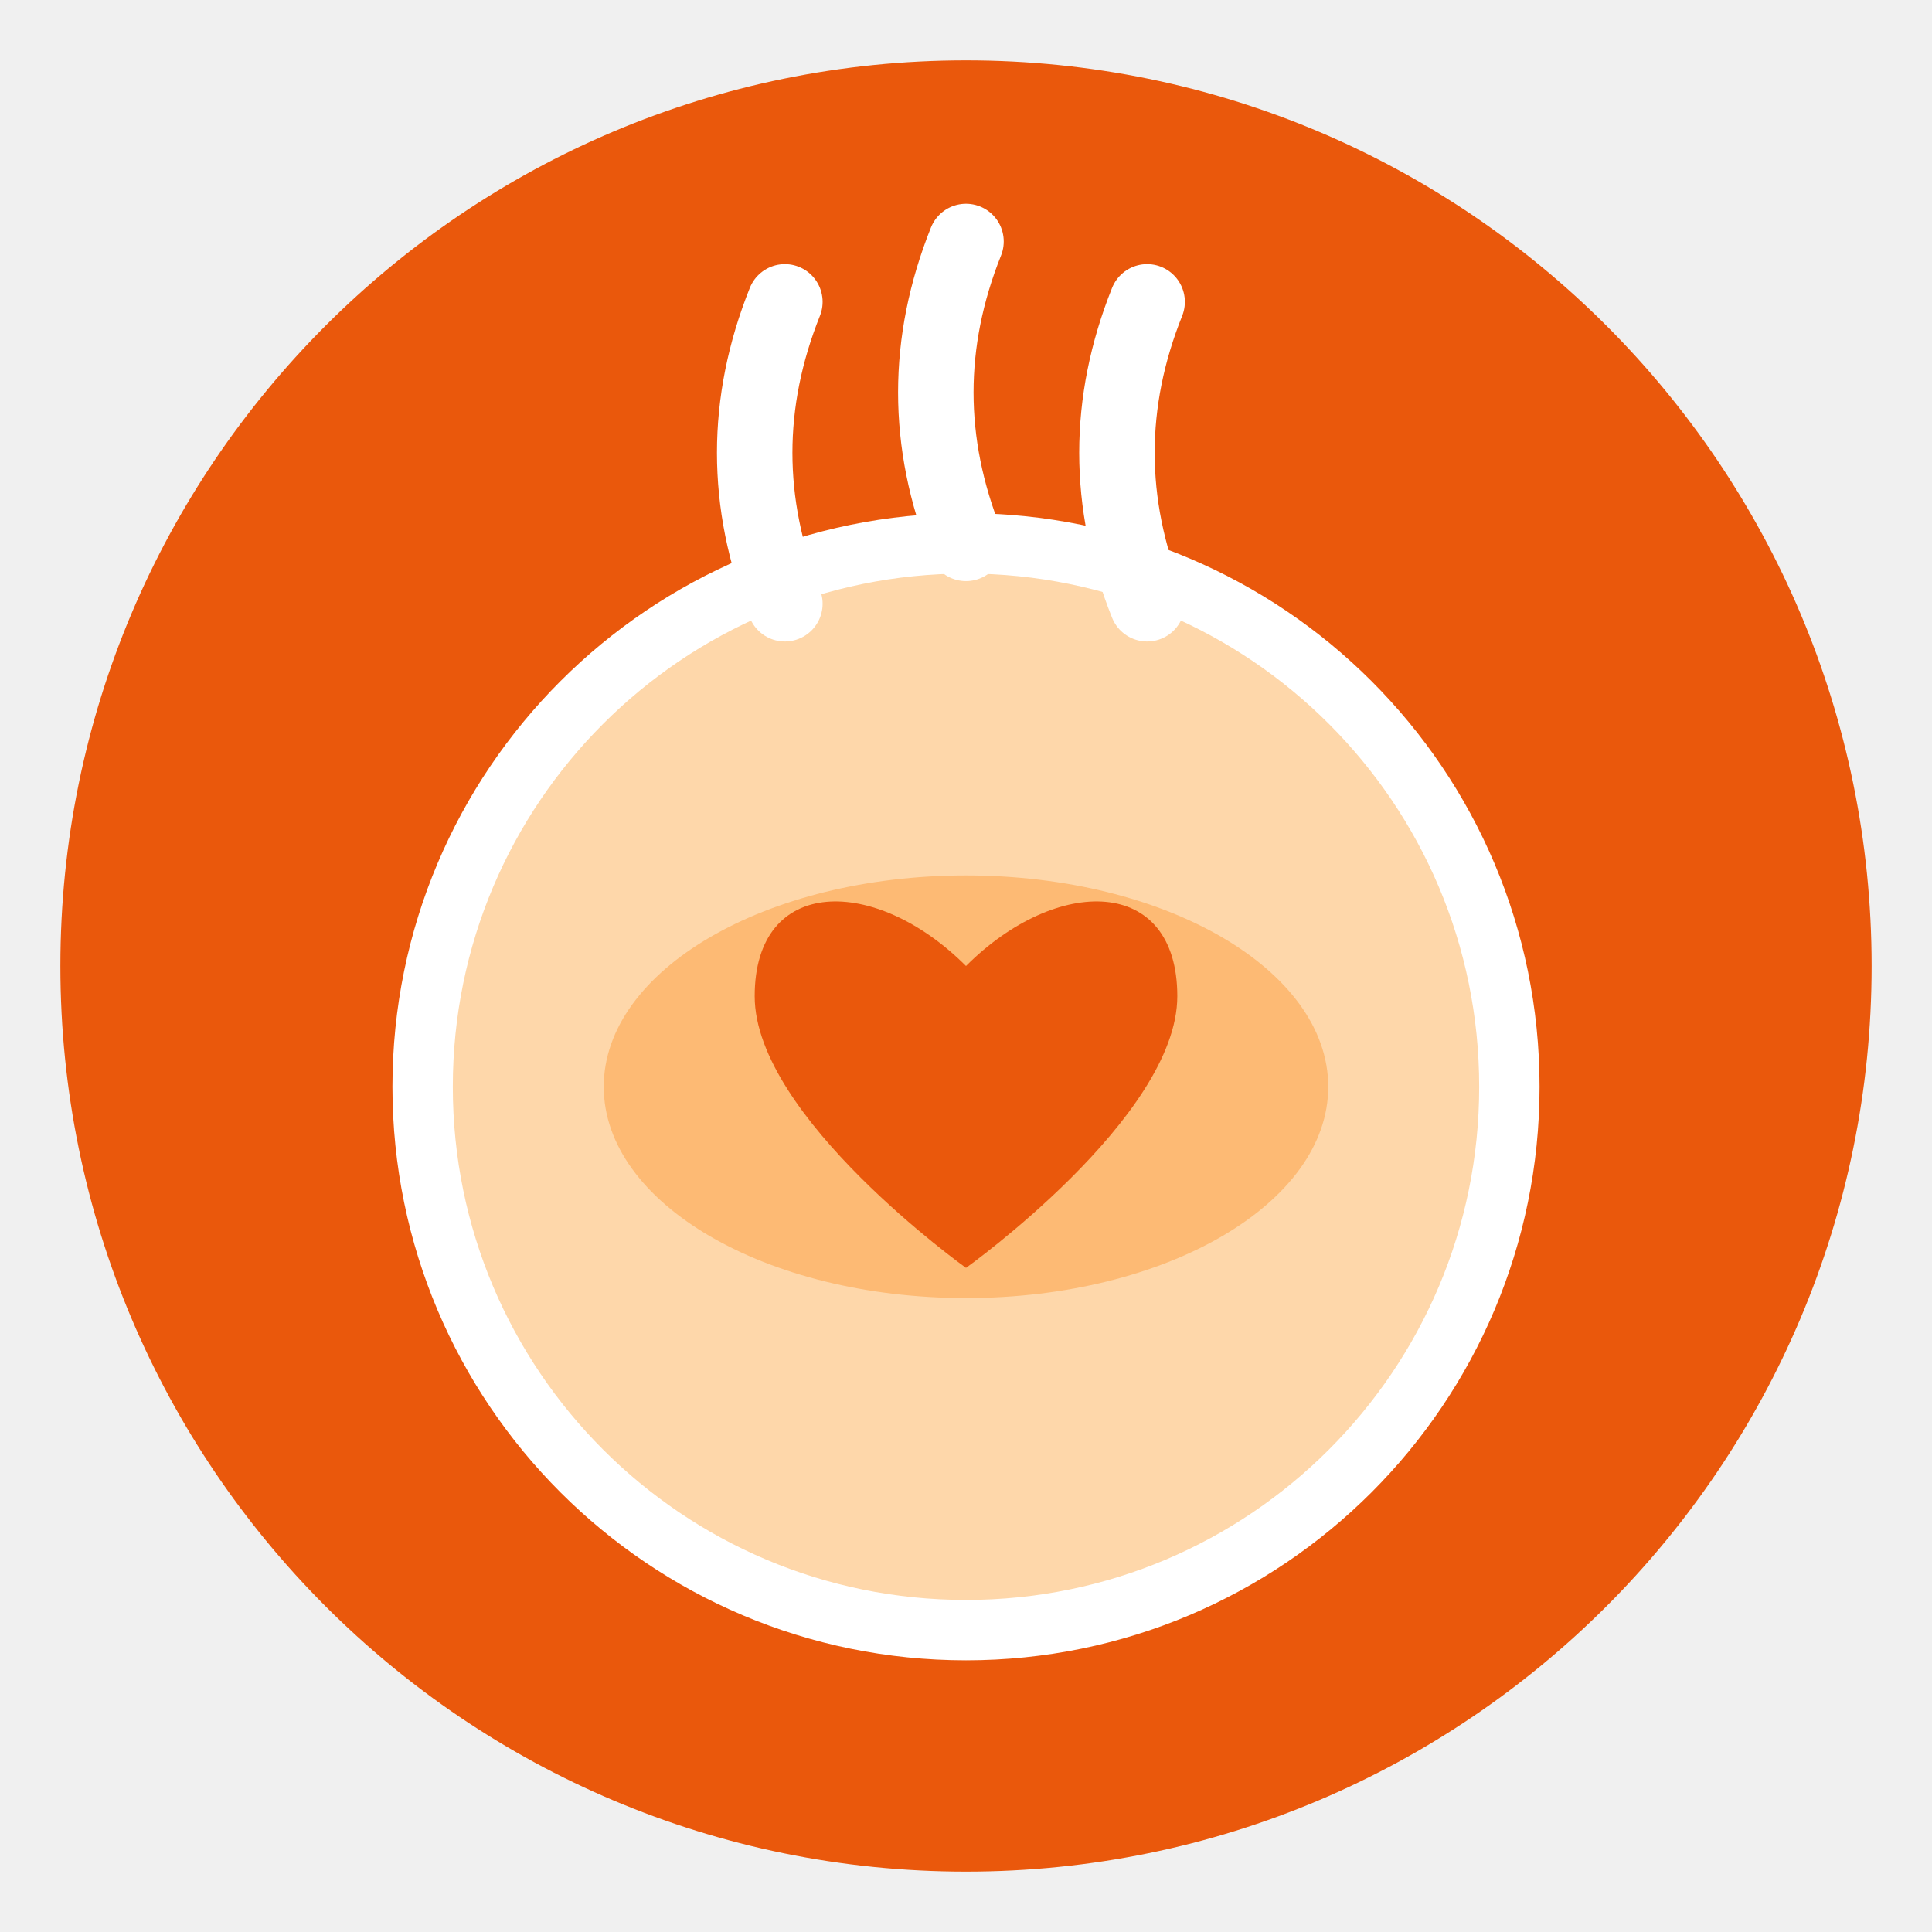
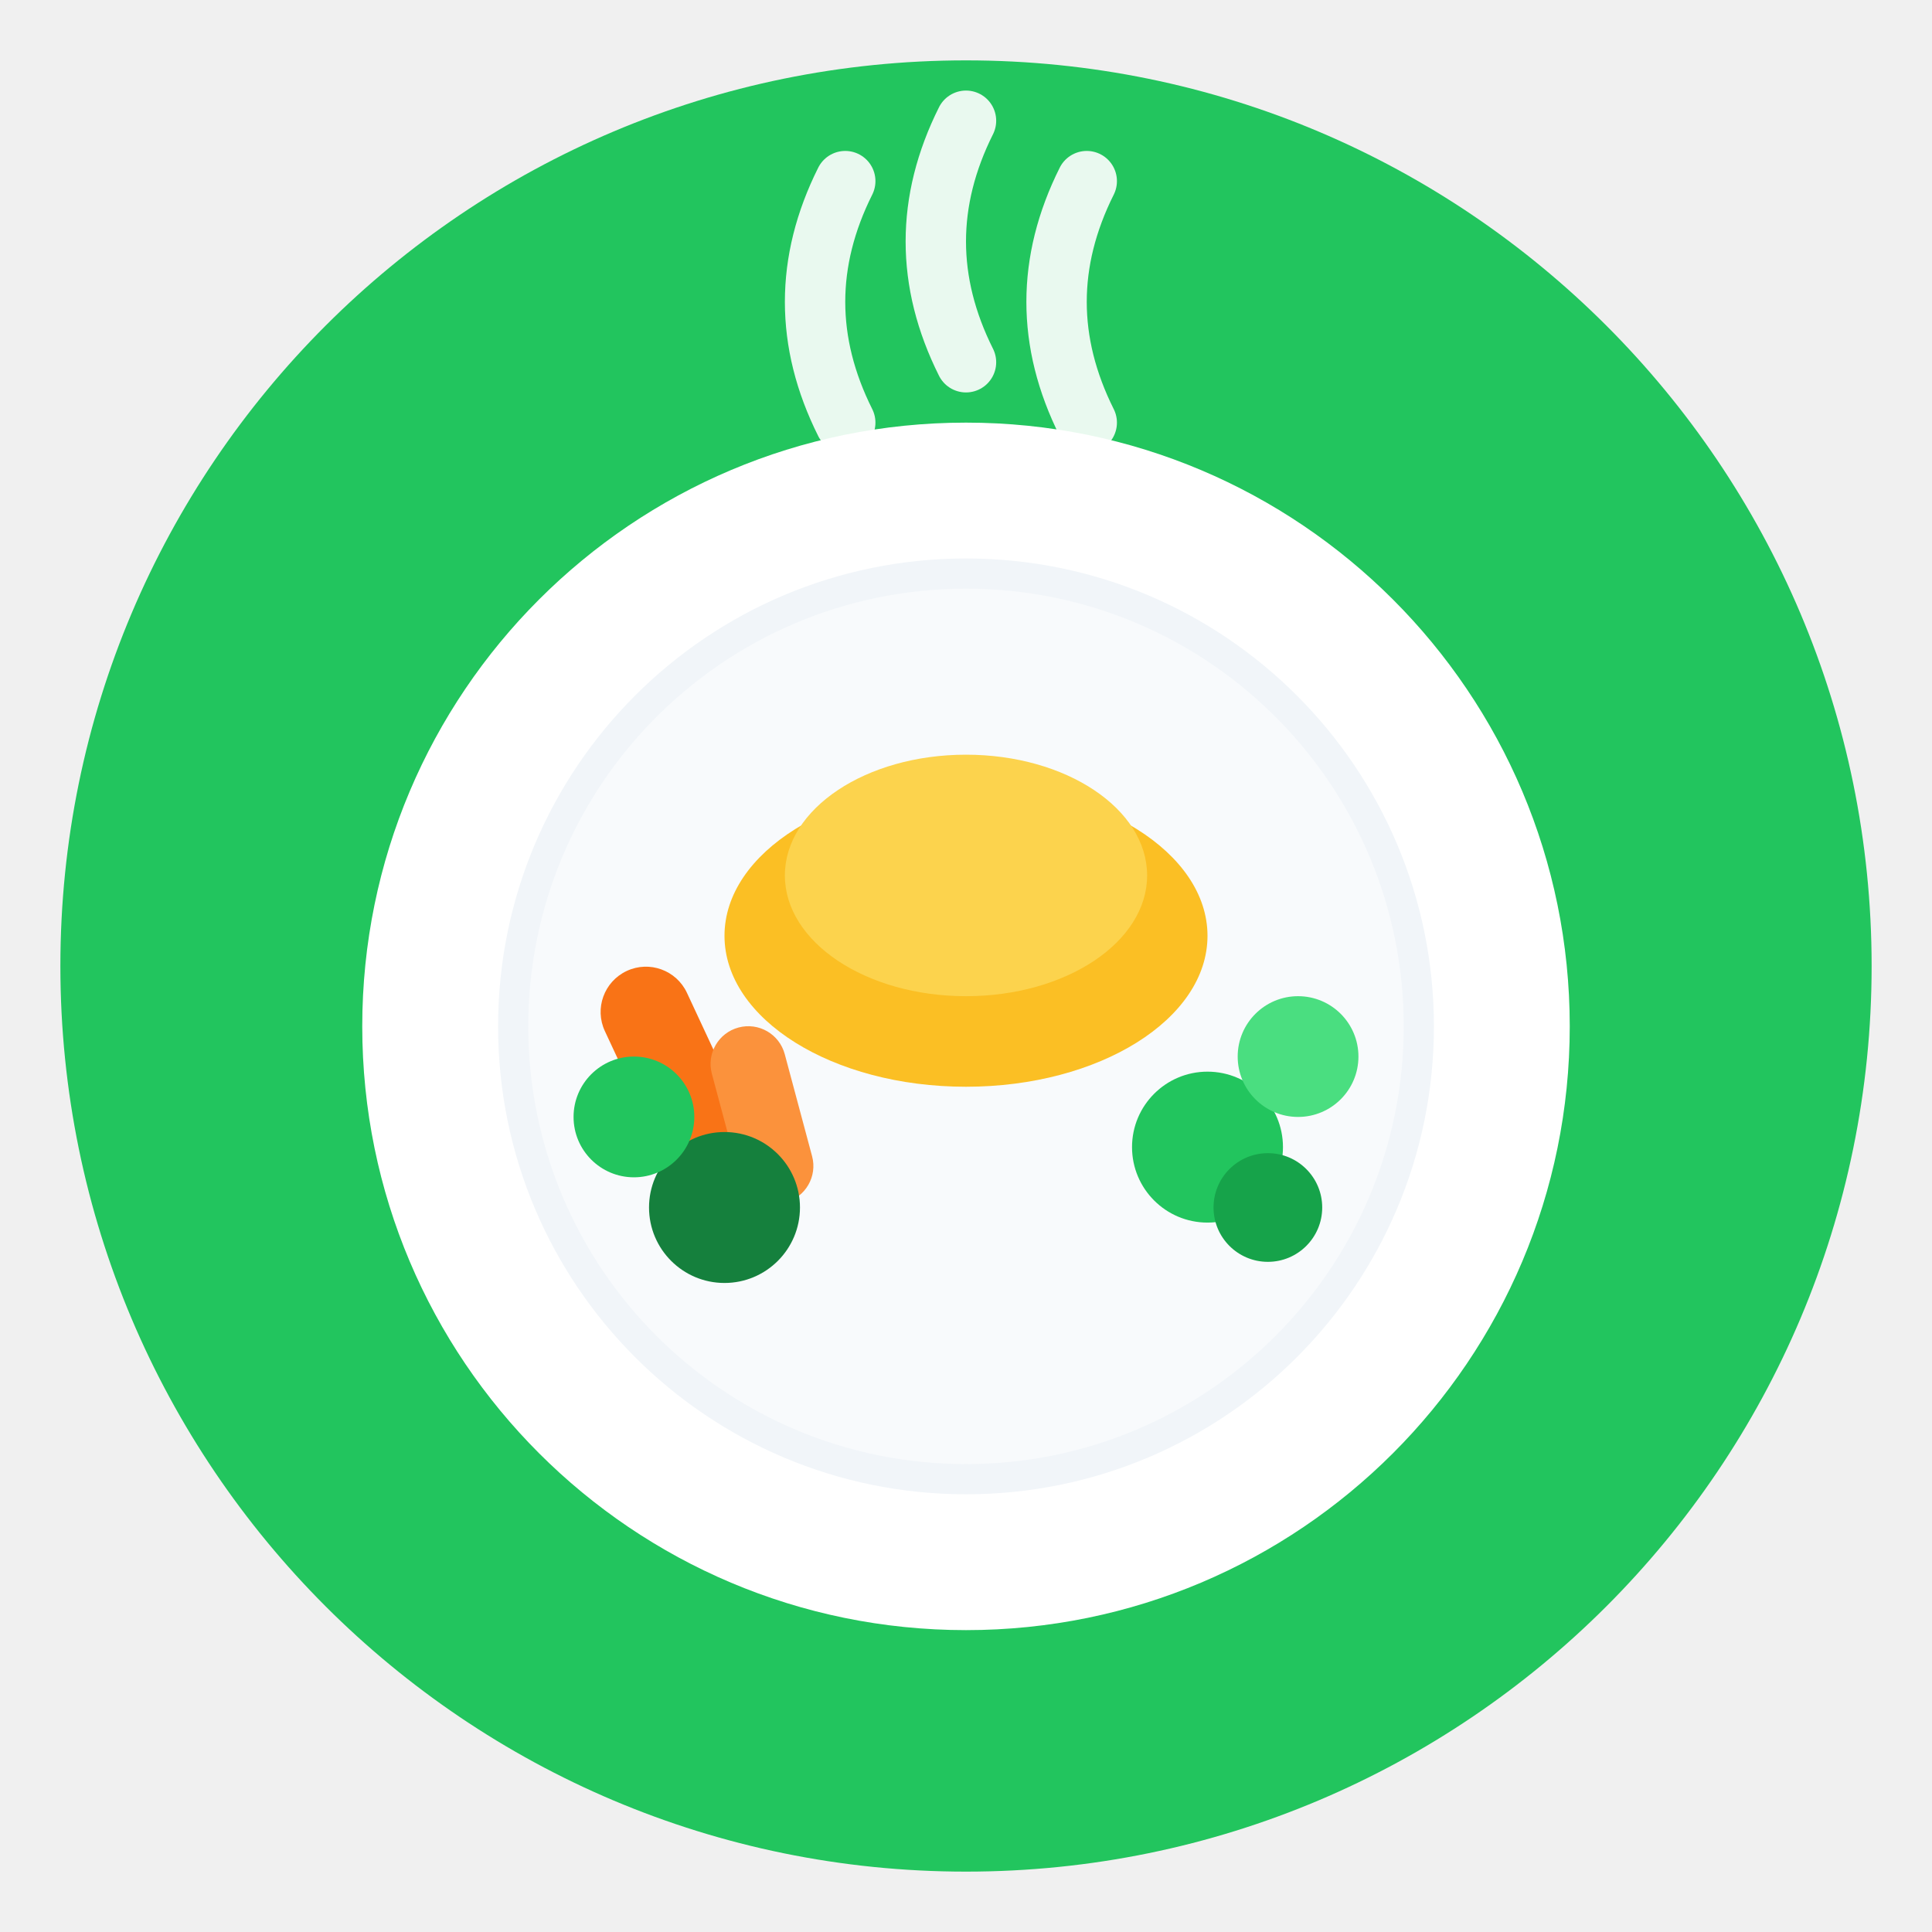
<svg xmlns="http://www.w3.org/2000/svg" viewBox="0 0 64 64" fill="none">
-   <circle cx="32" cy="32" r="30" fill="#EA580C" />
-   <circle cx="32" cy="36" r="18" fill="#FED7AA" stroke="#FFFFFF" stroke-width="2" />
-   <ellipse cx="32" cy="36" rx="12" ry="7" fill="#FDBA74" />
-   <path d="M26 20 Q24 15 26 10" stroke="#FFFFFF" stroke-width="2.5" stroke-linecap="round" fill="none" />
-   <path d="M32 18 Q30 13 32 8" stroke="#FFFFFF" stroke-width="2.5" stroke-linecap="round" fill="none" />
-   <path d="M38 20 Q36 15 38 10" stroke="#FFFFFF" stroke-width="2.5" stroke-linecap="round" fill="none" />
-   <path d="M32 32 C29 29 25 29 25 33 C25 37 32 42 32 42 C32 42 39 37 39 33 C39 29 35 29 32 32Z" fill="#EA580C" />
+   <circle cx="32" cy="32" r="30" fill="#22c55e" />
+   <circle cx="32" cy="34" r="20" fill="#ffffff" />
+   <circle cx="32" cy="34" r="15" fill="#f8fafc" stroke="#f1f5f9" stroke-width="1" />
+   <ellipse cx="32" cy="31" rx="8" ry="5" fill="#fbbf24" />
+   <ellipse cx="32" cy="29" rx="6" ry="4" fill="#fcd34d" />
+   <circle cx="40" cy="38" r="2.5" fill="#22c55e" />
+   <circle cx="43" cy="35" r="2" fill="#4ade80" />
+   <circle cx="42" cy="40" r="1.8" fill="#16a34a" />
+   <rect x="21" y="32" width="3" height="8" rx="1.5" fill="#f97316" transform="rotate(-25 22 36)" />
+   <rect x="24" y="34" width="2.5" height="6" rx="1.25" fill="#fb923c" transform="rotate(-15 25 37)" />
+   <circle cx="24" cy="40" r="2.5" fill="#15803d" />
+   <circle cx="21" cy="37" r="2" fill="#22c55e" />
+   <path d="M28 14 Q26 10 28 6" stroke="#ffffff" stroke-width="2" stroke-linecap="round" fill="none" opacity="0.9" />
+   <path d="M32 12 Q30 8 32 4" stroke="#ffffff" stroke-width="2" stroke-linecap="round" fill="none" opacity="0.9" />
+   <path d="M36 14 Q34 10 36 6" stroke="#ffffff" stroke-width="2" stroke-linecap="round" fill="none" opacity="0.9" />
</svg>
